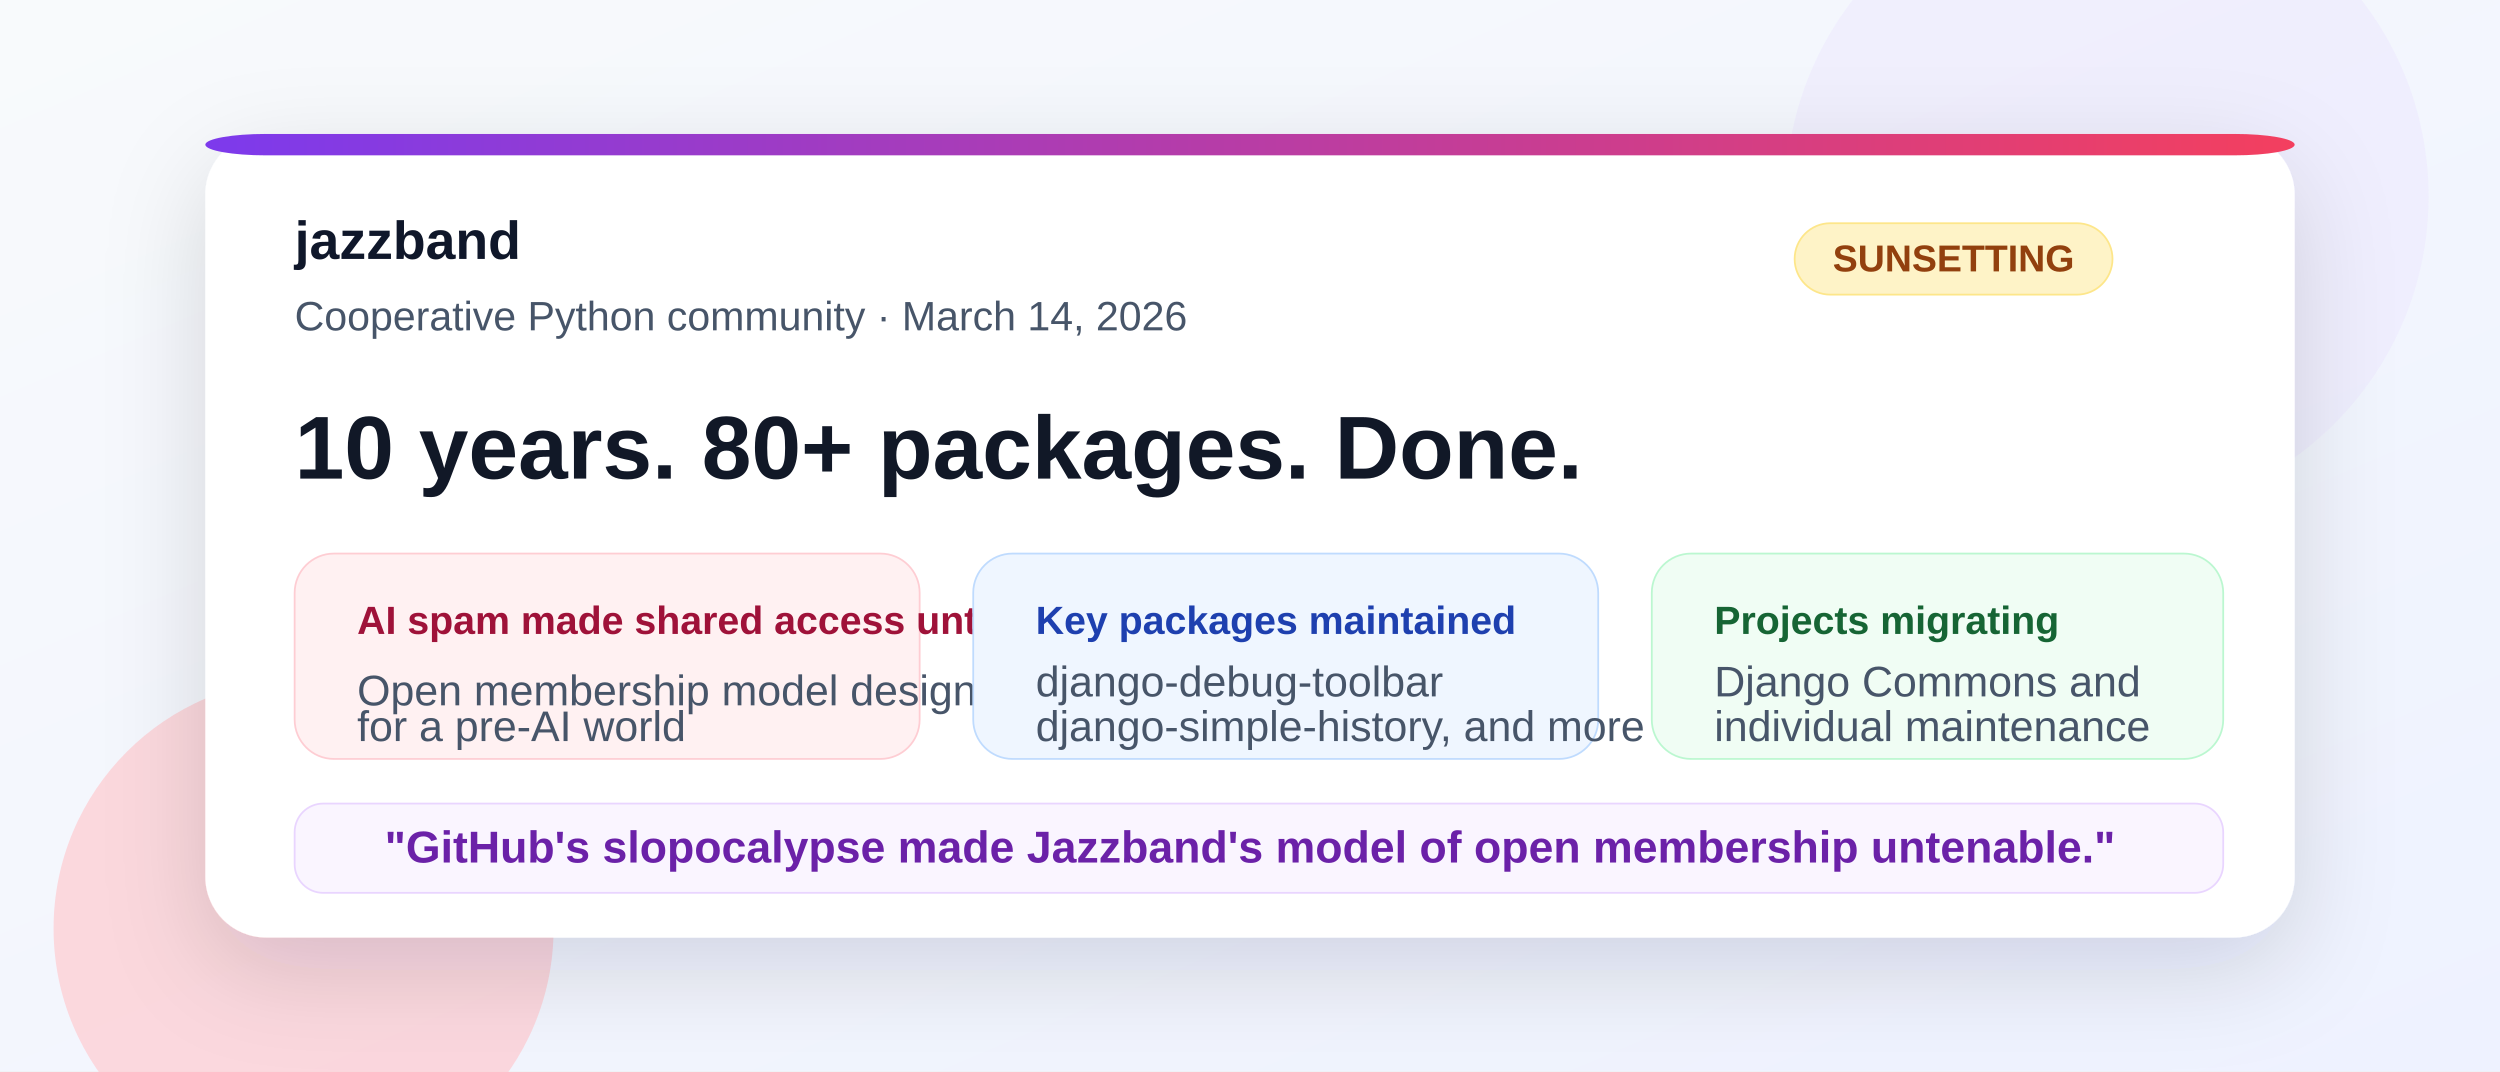
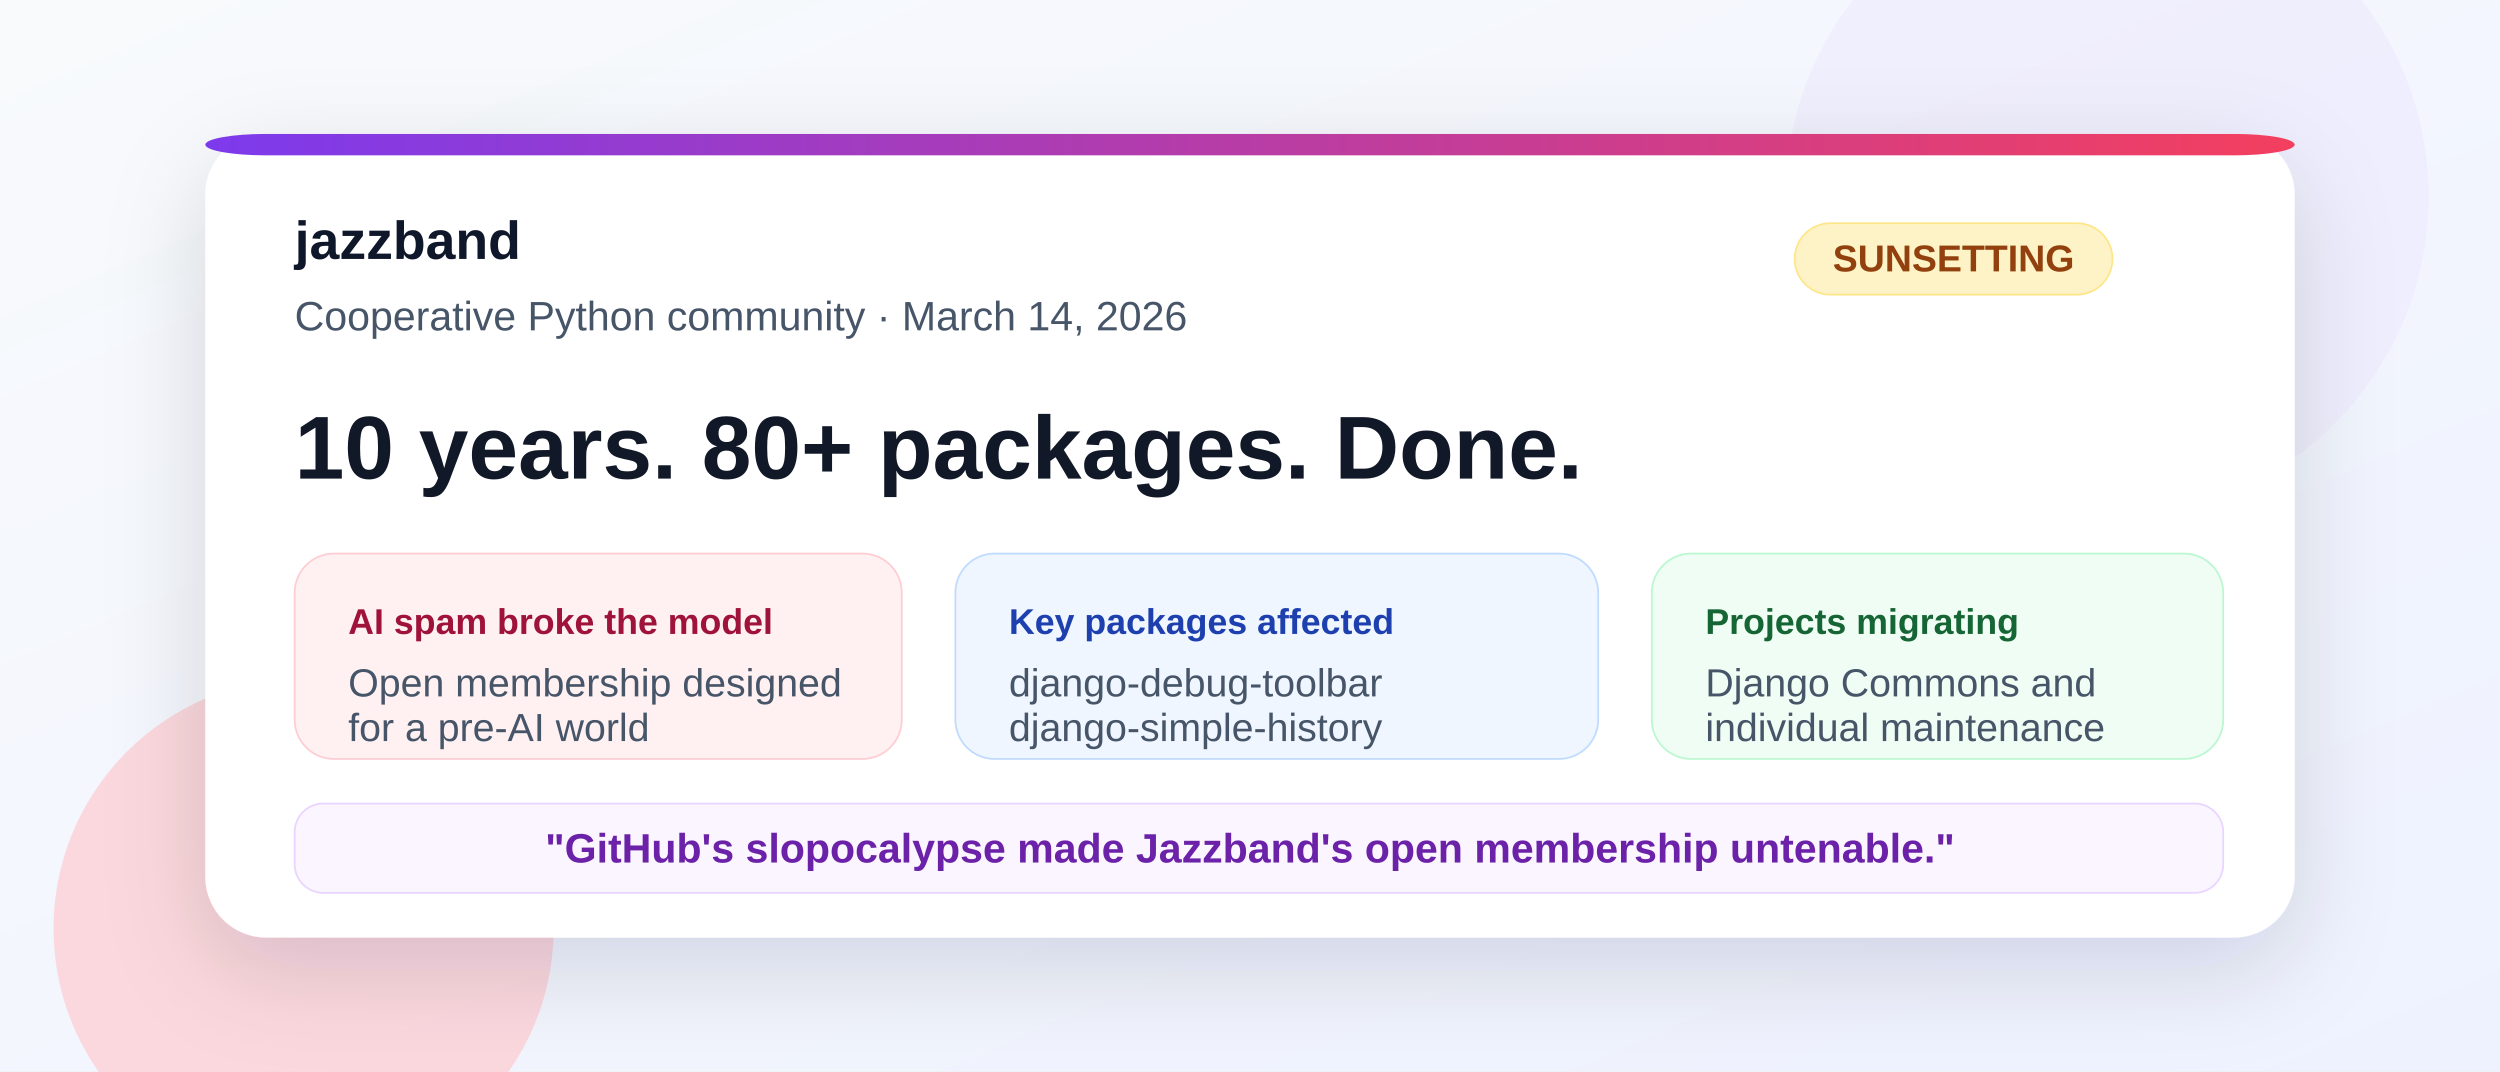
<svg xmlns="http://www.w3.org/2000/svg" width="1400" height="600" viewBox="0 0 1400 600" role="img" aria-labelledby="title desc">
  <defs>
    <linearGradient id="bg" x1="0" y1="0" x2="1" y2="1">
      <stop offset="0%" stop-color="#f8fafc" />
      <stop offset="100%" stop-color="#eef2ff" />
    </linearGradient>
    <linearGradient id="accent" x1="0" y1="0" x2="1" y2="0">
      <stop offset="0%" stop-color="#7c3aed" />
      <stop offset="100%" stop-color="#f43f5e" />
    </linearGradient>
    <filter id="shadow" x="-20%" y="-20%" width="140%" height="140%">
      <feDropShadow dx="0" dy="18" stdDeviation="28" flood-color="#0f172a" flood-opacity="0.14" />
    </filter>
  </defs>
  <rect width="1400" height="600" fill="url(#bg)" />
  <circle cx="1180" cy="110" r="180" fill="#ede9fe" opacity="0.6" />
  <circle cx="170" cy="520" r="140" fill="#fecdd3" opacity="0.75" />
  <rect x="115" y="75" width="1170" height="450" rx="34" fill="#ffffff" filter="url(#shadow)" />
  <rect x="115" y="75" width="1170" height="12" rx="34" fill="url(#accent)" />
  <text x="165" y="145" font-family="IBM Plex Sans, Arial, sans-serif" font-size="30" font-weight="700" fill="#0f172a">jazzband</text>
  <text x="165" y="185" font-family="IBM Plex Sans, Arial, sans-serif" font-size="23" fill="#475569">Cooperative Python community · March 14, 2026</text>
  <rect x="1005" y="125" width="178" height="40" rx="20" fill="#fef3c7" stroke="#fde68a" />
  <text x="1094" y="152" text-anchor="middle" font-family="IBM Plex Sans, Arial, sans-serif" font-size="21" font-weight="700" fill="#92400e">SUNSETTING</text>
  <text x="165" y="268" font-family="Space Grotesk, Arial, sans-serif" font-size="50" font-weight="700" fill="#111827">10 years. 80+ packages. Done.</text>
-   <rect x="165" y="310" width="350" height="115" rx="22" fill="#fff1f2" stroke="#fecdd3" />
-   <text x="200" y="355" font-family="IBM Plex Sans, Arial, sans-serif" font-size="22" font-weight="700" fill="#9f1239">AI spam made shared access untenable</text>
-   <text x="200" y="395" font-family="IBM Plex Sans, Arial, sans-serif" font-size="24" fill="#475569">Open membership model designed</text>
-   <text x="200" y="415" font-family="IBM Plex Sans, Arial, sans-serif" font-size="24" fill="#475569">for a pre-AI world</text>
-   <rect x="545" y="310" width="350" height="115" rx="22" fill="#eff6ff" stroke="#bfdbfe" />
-   <text x="580" y="355" font-family="IBM Plex Sans, Arial, sans-serif" font-size="22" font-weight="700" fill="#1e40af">Key packages maintained</text>
-   <text x="580" y="390" font-family="IBM Plex Sans, Arial, sans-serif" font-size="24" fill="#475569">django-debug-toolbar</text>
-   <text x="580" y="415" font-family="IBM Plex Sans, Arial, sans-serif" font-size="24" fill="#475569">django-simple-history, and more</text>
+   <rect x="165" y="310" width="340" height="115" rx="22" fill="#fff1f2" stroke="#fecdd3" />
+   <text x="195" y="355" font-family="IBM Plex Sans, Arial, sans-serif" font-size="20" font-weight="700" fill="#9f1239">AI spam broke the model</text>
+   <text x="195" y="390" font-family="IBM Plex Sans, Arial, sans-serif" font-size="22" fill="#475569">Open membership designed</text>
+   <text x="195" y="415" font-family="IBM Plex Sans, Arial, sans-serif" font-size="22" fill="#475569">for a pre-AI world</text>
+   <rect x="535" y="310" width="360" height="115" rx="22" fill="#eff6ff" stroke="#bfdbfe" />
+   <text x="565" y="355" font-family="IBM Plex Sans, Arial, sans-serif" font-size="20" font-weight="700" fill="#1e40af">Key packages affected</text>
+   <text x="565" y="390" font-family="IBM Plex Sans, Arial, sans-serif" font-size="22" fill="#475569">django-debug-toolbar</text>
+   <text x="565" y="415" font-family="IBM Plex Sans, Arial, sans-serif" font-size="22" fill="#475569">django-simple-history</text>
  <rect x="925" y="310" width="320" height="115" rx="22" fill="#f0fdf4" stroke="#bbf7d0" />
-   <text x="960" y="355" font-family="IBM Plex Sans, Arial, sans-serif" font-size="22" font-weight="700" fill="#166534">Projects migrating</text>
-   <text x="960" y="390" font-family="IBM Plex Sans, Arial, sans-serif" font-size="24" fill="#475569">Django Commons and</text>
-   <text x="960" y="415" font-family="IBM Plex Sans, Arial, sans-serif" font-size="24" fill="#475569">individual maintenance</text>
+   <text x="955" y="355" font-family="IBM Plex Sans, Arial, sans-serif" font-size="20" font-weight="700" fill="#166534">Projects migrating</text>
+   <text x="955" y="390" font-family="IBM Plex Sans, Arial, sans-serif" font-size="22" fill="#475569">Django Commons and</text>
+   <text x="955" y="415" font-family="IBM Plex Sans, Arial, sans-serif" font-size="22" fill="#475569">individual maintenance</text>
  <rect x="165" y="450" width="1080" height="50" rx="16" fill="#faf5ff" stroke="#e9d5ff" />
-   <text x="700" y="483" text-anchor="middle" font-family="IBM Plex Sans, Arial, sans-serif" font-size="25" font-weight="700" fill="#6b21a8">"GitHub's slopocalypse made Jazzband's model of open membership untenable."</text>
+   <text x="700" y="483" text-anchor="middle" font-family="IBM Plex Sans, Arial, sans-serif" font-size="23" font-weight="700" fill="#6b21a8">"GitHub's slopocalypse made Jazzband's open membership untenable."</text>
</svg>
